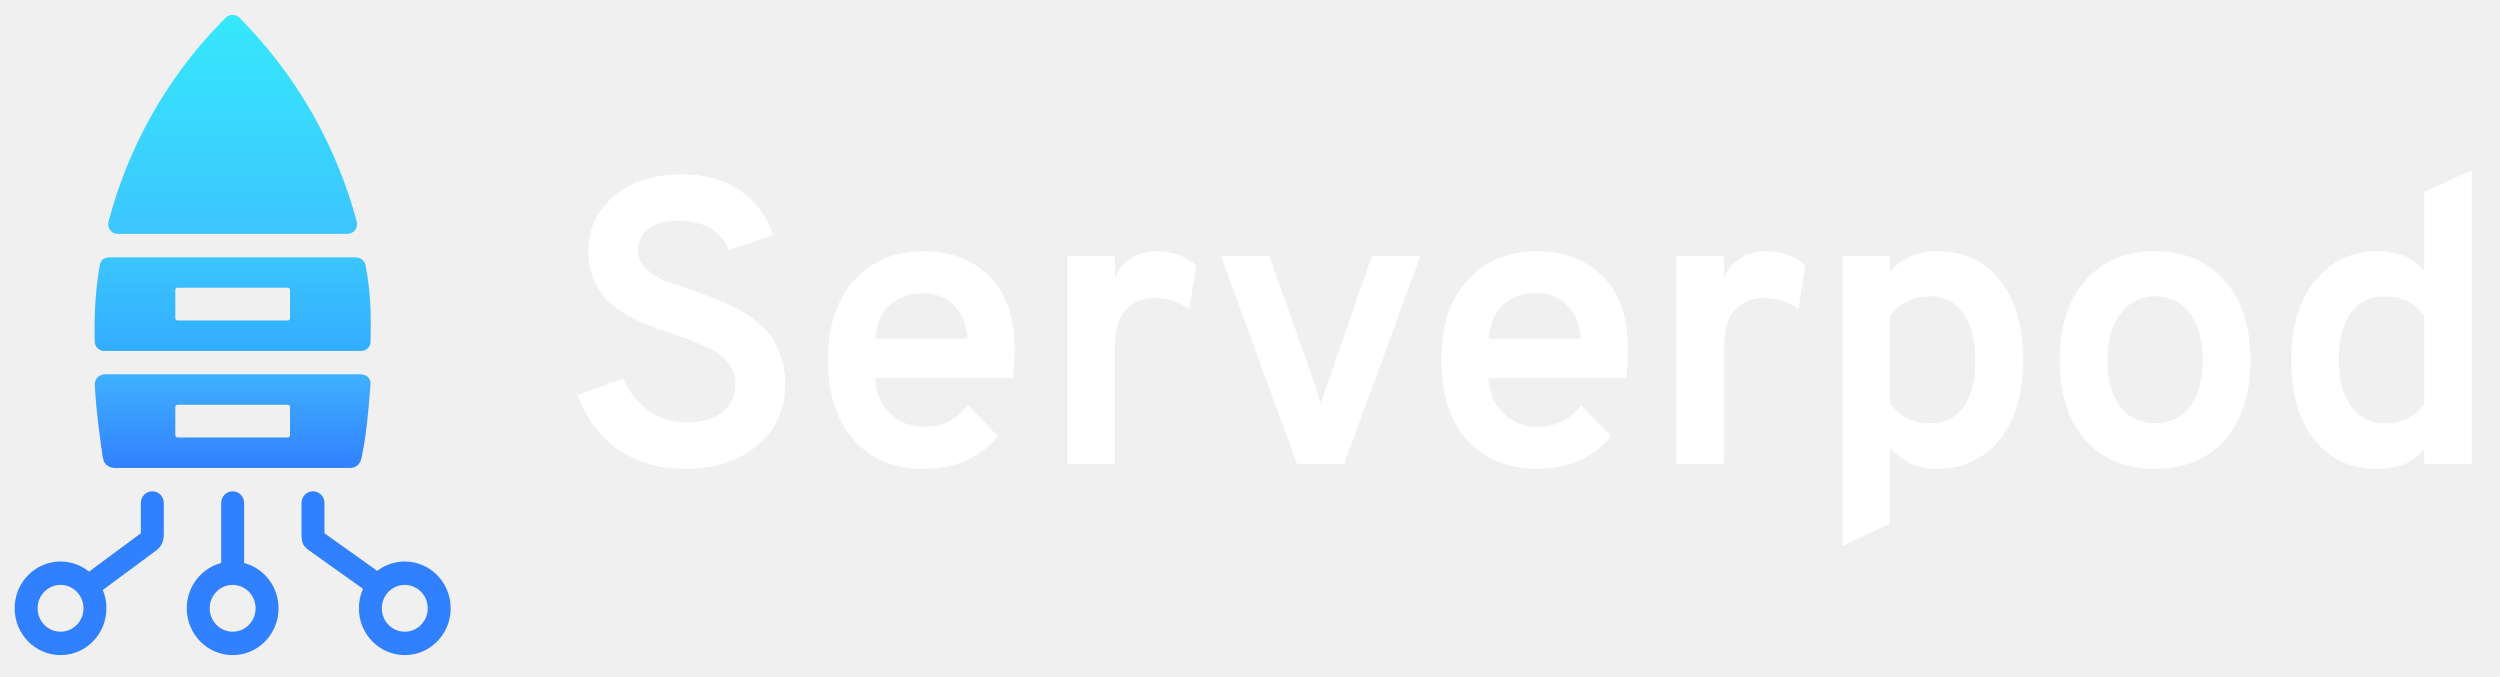
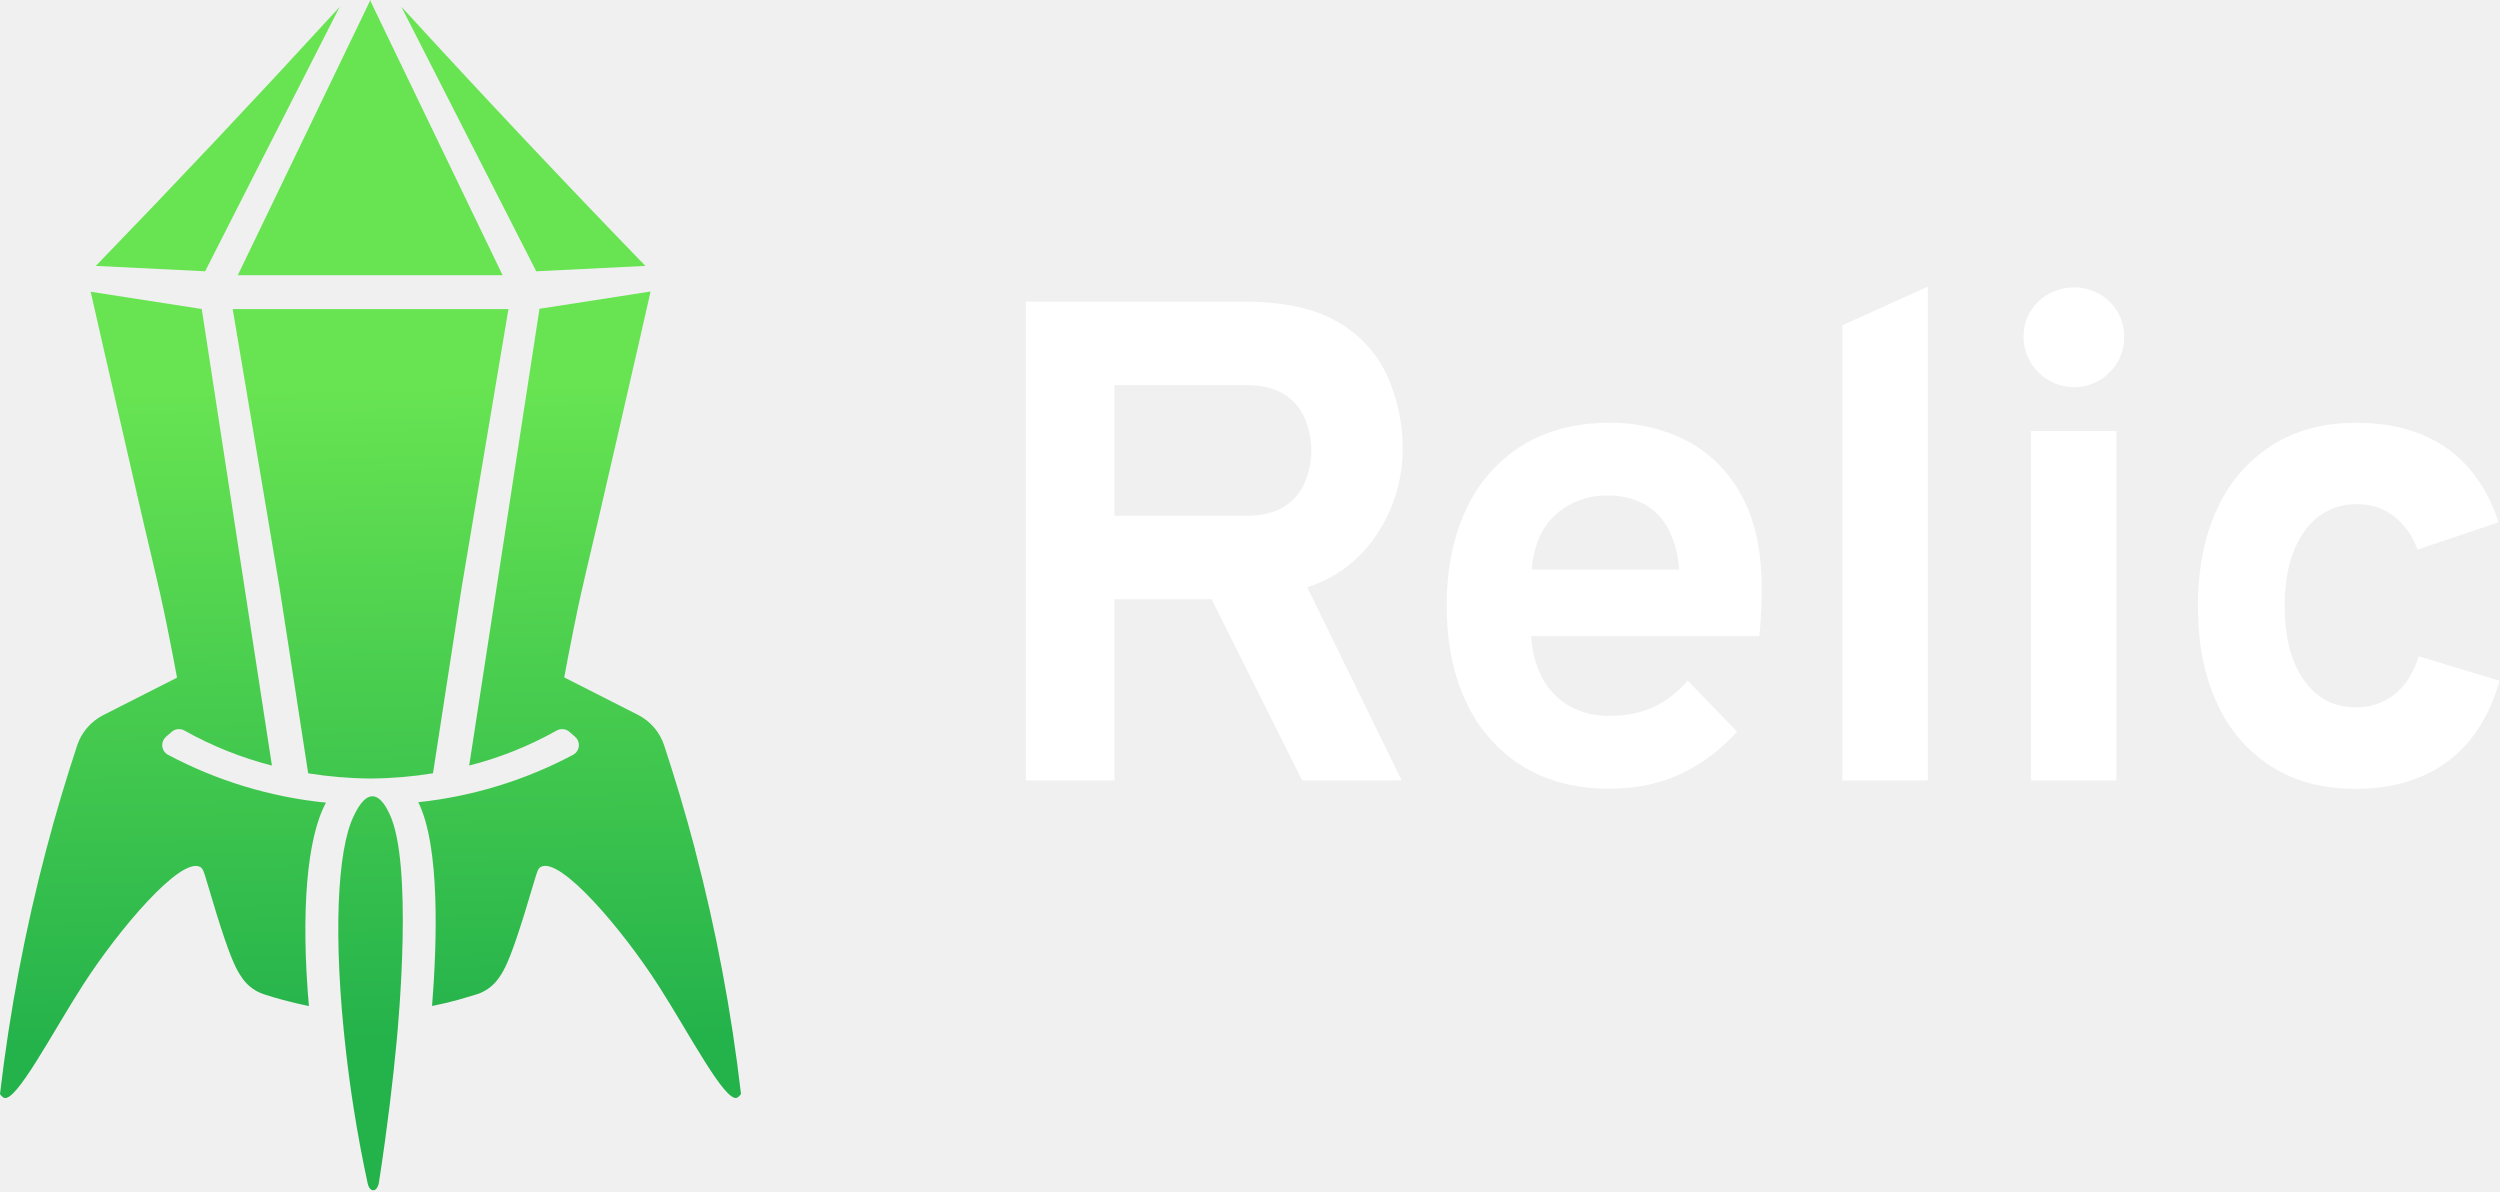
- <svg xmlns="http://www.w3.org/2000/svg" width="266" height="72" viewBox="0 0 266 72" fill="none">
-   <g clip-path="url(#clip0_197_1284)">
-     <path d="M11.546 23.585C13.642 15.626 17.73 8.36 23.41 2.498L23.977 1.912C24.404 1.472 25.102 1.476 25.523 1.921L26.385 2.832C31.884 8.645 35.861 15.774 37.952 23.563C38.13 24.23 37.639 24.887 36.961 24.887H12.525C11.858 24.887 11.373 24.242 11.546 23.585Z" fill="url(#paint0_linear_197_1284)" />
-     <path fill-rule="evenodd" clip-rule="evenodd" d="M11.237 39.825C10.609 39.825 10.053 40.199 10.09 40.98C10.226 43.809 10.593 46.174 10.91 48.527L10.977 48.816C11.081 49.411 11.607 49.785 12.18 49.785H37.291C37.818 49.785 38.278 49.423 38.411 48.904L38.494 48.582C38.917 46.548 39.161 44.432 39.419 40.9C39.47 40.199 38.936 39.825 38.351 39.825H11.237ZM18.895 43.062C18.76 43.062 18.651 43.174 18.651 43.311V46.299C18.651 46.436 18.76 46.548 18.895 46.548H30.615C30.75 46.548 30.859 46.436 30.859 46.299V43.311C30.859 43.174 30.75 43.062 30.615 43.062H18.895Z" fill="url(#paint1_linear_197_1284)" />
-     <path fill-rule="evenodd" clip-rule="evenodd" d="M17.43 53.519C17.43 52.832 16.883 52.274 16.209 52.274C15.534 52.274 14.988 52.832 14.988 53.519V56.738L9.474 60.82C8.641 60.146 7.587 59.744 6.442 59.744C3.745 59.744 1.558 61.973 1.558 64.723C1.558 67.474 3.745 69.703 6.442 69.703C9.139 69.703 11.325 67.474 11.325 64.723C11.325 64.032 11.187 63.373 10.937 62.775L16.715 58.499C17.308 58.001 17.43 57.399 17.43 56.738V53.519ZM8.884 64.723C8.884 66.099 7.79 67.213 6.442 67.213C5.093 67.213 4 66.099 4 64.723C4 63.348 5.093 62.234 6.442 62.234C7.79 62.234 8.884 63.348 8.884 64.723ZM33.301 52.274C32.627 52.274 32.08 52.832 32.08 53.519V56.738V56.738C32.08 57.399 32.08 58.001 32.795 58.499L38.626 62.652C38.343 63.283 38.185 63.984 38.185 64.723C38.185 67.474 40.371 69.703 43.068 69.703C45.765 69.703 47.952 67.474 47.952 64.723C47.952 61.973 45.765 59.744 43.068 59.744C41.969 59.744 40.955 60.114 40.139 60.739L34.522 56.738V53.519C34.522 52.832 33.975 52.274 33.301 52.274ZM40.626 64.723C40.626 66.099 41.719 67.213 43.068 67.213C44.417 67.213 45.51 66.099 45.51 64.723C45.51 63.348 44.417 62.234 43.068 62.234C41.719 62.234 40.626 63.348 40.626 64.723ZM24.755 52.274C25.429 52.274 25.976 52.832 25.976 53.519V59.901C28.082 60.453 29.638 62.403 29.638 64.723C29.638 67.474 27.452 69.703 24.755 69.703C22.058 69.703 19.872 67.474 19.872 64.723C19.872 62.403 21.428 60.453 23.534 59.901V53.519C23.534 52.832 24.081 52.274 24.755 52.274ZM27.197 64.723C27.197 66.099 26.104 67.213 24.755 67.213C23.406 67.213 22.313 66.099 22.313 64.723C22.313 63.348 23.406 62.234 24.755 62.234C26.104 62.234 27.197 63.348 27.197 64.723Z" fill="#3180FF" />
-     <path fill-rule="evenodd" clip-rule="evenodd" d="M11.662 27.377C11.175 27.377 10.715 27.625 10.618 28.188C10.069 31.41 10.025 34.099 10.08 36.343C10.094 36.895 10.537 37.336 11.079 37.336H38.431C38.973 37.336 39.416 36.895 39.43 36.343C39.43 33.974 39.587 31.908 38.892 28.188C38.763 27.709 38.335 27.377 37.848 27.377H11.662ZM18.895 30.613C18.76 30.613 18.651 30.725 18.651 30.862V33.85C18.651 33.987 18.76 34.099 18.895 34.099H30.615C30.75 34.099 30.859 33.987 30.859 33.85V30.862C30.859 30.725 30.75 30.613 30.615 30.613H18.895Z" fill="url(#paint2_linear_197_1284)" />
-     <path d="M72.904 49.88C70.135 49.88 67.741 49.188 65.722 47.803C63.731 46.389 62.318 44.471 61.481 42.048L66.284 40.274C66.919 41.688 67.827 42.827 69.01 43.693C70.193 44.529 71.548 44.947 73.077 44.947C74.663 44.947 75.918 44.587 76.841 43.866C77.793 43.145 78.269 42.106 78.269 40.75C78.269 40.202 78.139 39.697 77.88 39.236C77.62 38.746 77.317 38.342 76.971 38.025C76.654 37.707 76.163 37.39 75.5 37.073C74.837 36.755 74.274 36.51 73.813 36.337C73.351 36.135 72.673 35.89 71.779 35.602C70.625 35.198 69.731 34.88 69.097 34.65C68.491 34.419 67.698 34.044 66.717 33.525C65.765 32.977 65.029 32.429 64.51 31.881C64.02 31.332 63.573 30.611 63.169 29.717C62.794 28.794 62.606 27.785 62.606 26.689C62.606 24.381 63.501 22.448 65.289 20.891C67.077 19.333 69.5 18.554 72.558 18.554C75.096 18.554 77.202 19.16 78.875 20.372C80.548 21.554 81.673 23.112 82.25 25.044L77.577 26.602C76.654 24.525 74.865 23.487 72.212 23.487C70.856 23.487 69.789 23.775 69.01 24.352C68.26 24.9 67.885 25.693 67.885 26.732C67.885 27.424 68.173 28.044 68.75 28.592C69.356 29.14 69.991 29.559 70.654 29.847C71.346 30.107 72.356 30.453 73.683 30.885C74.548 31.203 75.197 31.448 75.63 31.621C76.091 31.765 76.726 32.025 77.534 32.4C78.341 32.775 78.976 33.121 79.437 33.438C79.899 33.727 80.418 34.13 80.995 34.65C81.601 35.169 82.062 35.717 82.379 36.294C82.697 36.842 82.971 37.505 83.202 38.284C83.432 39.034 83.548 39.856 83.548 40.75C83.548 43.577 82.538 45.813 80.519 47.457C78.529 49.072 75.99 49.88 72.904 49.88Z" fill="white" />
-     <path d="M98.308 49.88C95.164 49.88 92.669 48.856 90.823 46.808C89.006 44.731 88.097 41.89 88.097 38.284C88.097 34.707 89.02 31.895 90.866 29.847C92.712 27.77 95.193 26.732 98.308 26.732C101.135 26.732 103.442 27.611 105.231 29.371C107.048 31.131 107.957 33.712 107.957 37.116C107.957 38.299 107.899 39.337 107.784 40.231H93.116C93.203 41.789 93.736 43.044 94.717 43.995C95.727 44.947 96.924 45.423 98.308 45.423C100.27 45.423 101.827 44.659 102.981 43.13L106.183 46.418C104.25 48.726 101.625 49.88 98.308 49.88ZM93.159 36.034H102.938C102.822 34.448 102.332 33.251 101.467 32.443C100.601 31.607 99.548 31.188 98.308 31.188C96.866 31.188 95.669 31.592 94.717 32.4C93.794 33.179 93.275 34.39 93.159 36.034Z" fill="white" />
-     <path d="M113.56 49.361V27.251H118.622V29.544C119.516 27.669 121.031 26.732 123.165 26.732C124.723 26.732 126.093 27.237 127.276 28.246L126.54 32.876C125.444 32.097 124.189 31.707 122.776 31.707C121.622 31.707 120.641 32.111 119.834 32.919C119.026 33.727 118.622 35.082 118.622 36.986V49.361H113.56Z" fill="white" />
-     <path d="M138.006 49.361L129.915 27.251H135.063L139.953 41.053C140.299 42.207 140.501 42.87 140.558 43.044C140.731 42.294 140.933 41.63 141.164 41.053L145.967 27.251H151.116L143.025 49.361H138.006Z" fill="white" />
-     <path d="M163.555 49.88C160.411 49.88 157.916 48.856 156.07 46.808C154.253 44.731 153.344 41.89 153.344 38.284C153.344 34.707 154.267 31.895 156.113 29.847C157.959 27.77 160.44 26.732 163.555 26.732C166.382 26.732 168.69 27.611 170.478 29.371C172.295 31.131 173.204 33.712 173.204 37.116C173.204 38.299 173.146 39.337 173.031 40.231H158.363C158.45 41.789 158.983 43.044 159.964 43.995C160.974 44.947 162.171 45.423 163.555 45.423C165.517 45.423 167.074 44.659 168.228 43.13L171.43 46.418C169.497 48.726 166.873 49.88 163.555 49.88ZM158.407 36.034H168.185C168.07 34.448 167.579 33.251 166.714 32.443C165.849 31.607 164.796 31.188 163.555 31.188C162.113 31.188 160.916 31.592 159.964 32.4C159.041 33.179 158.522 34.39 158.407 36.034Z" fill="white" />
-     <path d="M178.375 49.361V27.251H183.437V29.544C184.331 27.669 185.845 26.732 187.98 26.732C189.537 26.732 190.908 27.237 192.09 28.246L191.355 32.876C190.259 32.097 189.004 31.707 187.59 31.707C186.437 31.707 185.456 32.111 184.648 32.919C183.841 33.727 183.437 35.082 183.437 36.986V49.361H178.375Z" fill="white" />
-     <path d="M206.118 49.88C203.983 49.88 202.31 49.115 201.099 47.587V55.721L196.036 58.057V27.251H201.099V28.938C202.31 27.467 203.998 26.732 206.161 26.732C208.959 26.732 211.165 27.756 212.781 29.804C214.425 31.823 215.247 34.664 215.247 38.327C215.247 41.904 214.41 44.731 212.737 46.808C211.064 48.856 208.858 49.88 206.118 49.88ZM205.382 45.034C206.911 45.034 208.093 44.457 208.93 43.303C209.766 42.149 210.185 40.491 210.185 38.327C210.185 36.279 209.766 34.635 208.93 33.395C208.093 32.155 206.911 31.534 205.382 31.534C203.507 31.534 202.079 32.256 201.099 33.698V42.87C202.108 44.313 203.536 45.034 205.382 45.034Z" fill="white" />
-     <path d="M229.28 49.88C226.165 49.88 223.699 48.856 221.881 46.808C220.064 44.76 219.156 41.933 219.156 38.327C219.156 34.722 220.064 31.895 221.881 29.847C223.699 27.77 226.165 26.732 229.28 26.732C232.395 26.732 234.862 27.77 236.679 29.847C238.525 31.895 239.448 34.722 239.448 38.327C239.448 41.933 238.539 44.76 236.722 46.808C234.905 48.856 232.424 49.88 229.28 49.88ZM229.28 45.034C230.867 45.034 232.107 44.443 233.001 43.26C233.924 42.077 234.386 40.433 234.386 38.327C234.386 36.222 233.924 34.563 233.001 33.352C232.107 32.14 230.867 31.534 229.28 31.534C227.751 31.534 226.525 32.155 225.602 33.395C224.679 34.606 224.218 36.251 224.218 38.327C224.218 40.404 224.665 42.048 225.559 43.26C226.482 44.443 227.722 45.034 229.28 45.034Z" fill="white" />
-     <path d="M252.962 49.88C250.135 49.88 247.9 48.856 246.255 46.808C244.611 44.76 243.789 41.919 243.789 38.284C243.789 34.736 244.64 31.924 246.342 29.847C248.044 27.77 250.25 26.732 252.962 26.732C255.096 26.732 256.755 27.424 257.938 28.809V20.415L263 18.122V49.361H257.938V47.76C256.841 49.173 255.183 49.88 252.962 49.88ZM253.741 45.034C255.616 45.034 257.015 44.327 257.938 42.914V33.654C256.986 32.241 255.587 31.534 253.741 31.534C252.183 31.534 250.972 32.126 250.106 33.308C249.27 34.462 248.851 36.121 248.851 38.284C248.851 40.332 249.284 41.976 250.149 43.217C251.015 44.428 252.212 45.034 253.741 45.034Z" fill="white" />
+ <svg xmlns="http://www.w3.org/2000/svg" width="100%" height="100%" viewBox="0 0 869 414" version="1.1" xml:space="preserve" style="fill-rule:evenodd;clip-rule:evenodd;stroke-linejoin:round;stroke-miterlimit:2;">
+   <g transform="matrix(1,0,0,1,-105.61,-333.15)">
+     <path d="M578.58,525.86C583.381,520.883 587.123,514.984 589.58,508.52C591.928,502.458 593.154,496.02 593.2,489.52C593.263,480.802 591.492,472.168 588,464.18C584.433,456.171 578.394,449.51 570.77,445.18C562.737,440.393 551.787,438 537.92,438L462.19,438L462.19,604.45L493,604.45L493,541.45L526.76,541.45L558.26,604.45L592.84,604.45L560,537.28C567.047,535.08 573.434,531.154 578.58,525.86ZM552.12,509.17C548.75,511.34 544.18,512.44 538.4,512.44L493,512.44L493,467L538.4,467C544.4,467 549.1,468.14 552.4,470.44C555.562,472.553 558.005,475.582 559.4,479.12C562.137,486.038 562.09,493.755 559.27,500.64C557.837,504.16 555.336,507.144 552.12,509.17Z" style="fill:white;fill-rule:nonzero;" />
+   </g>
+   <g transform="matrix(1,0,0,1,-105.61,-333.15)">
+     <path d="M710.88,505.25C706.554,497.139 699.882,490.517 691.74,486.25C683.452,482.079 674.277,479.972 665,480.11C653.5,480.11 643.533,482.663 635.1,487.77C626.555,493.001 619.732,500.628 615.48,509.7C610.853,519.22 608.52,530.513 608.48,543.58C608.48,556.5 610.757,567.737 615.31,577.29C619.508,586.42 626.288,594.125 634.81,599.45C643.25,604.677 653.297,607.293 664.95,607.3C674.61,607.3 683.127,605.477 690.5,601.83C697.685,598.322 704.11,593.436 709.41,587.45L692.29,569.74C688.943,573.663 684.811,576.842 680.16,579.07C675.39,581.099 670.242,582.088 665.06,581.97C660.17,582.093 655.336,580.905 651.06,578.53C647.099,576.242 643.861,572.883 641.72,568.84C639.374,564.332 638.058,559.358 637.87,554.28L717.15,554.28C717.463,551.273 717.68,548.273 717.8,545.28C717.93,542.28 717.98,539.8 717.98,537.73C717.993,524.577 715.627,513.75 710.88,505.25ZM638,531.11C638.8,522.537 641.657,516.113 646.57,511.84C651.499,507.551 657.859,505.26 664.39,505.42C668.922,505.274 673.411,506.345 677.39,508.52C680.969,510.592 683.863,513.67 685.71,517.37C687.81,521.664 689.024,526.337 689.28,531.11L638,531.11Z" style="fill:white;fill-rule:nonzero;" />
+   </g>
+   <g transform="matrix(1,0,0,1,-105.61,-333.15)">
+     <path d="M746,446.22L746,604.45L775.72,604.45L775.72,432.8L746,446.22Z" style="fill:white;fill-rule:nonzero;" />
+   </g>
+   <g transform="matrix(1,0,0,1,-105.61,-333.15)">
+     <path d="M838.9,438C832,431.362 820.928,431.389 814.06,438.06C810.749,441.247 808.914,445.675 809,450.27C809.026,459.863 816.926,467.743 826.52,467.743C831.156,467.743 835.607,465.903 838.89,462.63C842.198,459.379 844.028,454.907 843.95,450.27C844.038,445.659 842.208,441.213 838.9,438ZM811.56,483L811.56,604.45L841.28,604.45L841.28,483L811.56,483Z" style="fill:white;fill-rule:nonzero;" />
+   </g>
+   <g transform="matrix(1,0,0,1,-105.61,-333.15)">
+     <path d="M946.37,561.29C944.537,567.083 941.74,571.483 937.98,574.49C934.107,577.537 929.286,579.134 924.36,579C916.84,579 910.86,575.83 906.42,569.49C901.98,563.15 899.763,554.593 899.77,543.82C899.77,532.867 902.047,524.223 906.6,517.89C910.701,511.792 917.654,508.206 925,508.4C929.542,508.326 933.98,509.769 937.61,512.5C941.455,515.514 944.345,519.579 945.93,524.2L974.1,514.69C970.373,503.29 964.33,494.673 955.97,488.84C947.61,483.007 937.13,480.097 924.53,480.11C913.363,480.11 903.657,482.703 895.41,487.89C887.044,493.229 880.412,500.893 876.33,509.94C871.85,519.453 869.61,530.75 869.61,543.83C869.61,556.91 871.83,568.177 876.27,577.63C880.287,586.65 886.858,594.3 895.17,599.63C903.33,604.783 912.997,607.357 924.17,607.35C937.09,607.35 947.81,604.2 956.33,597.9C964.85,591.6 970.89,582.23 974.45,569.79L946.37,561.29Z" style="fill:white;fill-rule:nonzero;" />
+   </g>
+   <g transform="matrix(1,0,0,1,-105.61,-333.15)">
+     <path d="M188.29,428.76C203.583,397.013 218.883,365.27 234.19,333.53L234.19,333.15L234.28,333.34L234.28,333.16L234.28,333.25L234.28,333.16L234.28,333.4L234.28,333.22L234.33,333.31L234.33,333.22L234.33,333.4L234.42,333.21L234.42,333.59C249.753,365.343 265.053,397.087 280.32,428.82L188.29,428.82L188.29,428.76ZM234.4,603.76L234.66,603.76C241.849,603.701 249.023,603.096 256.12,601.95C259.453,580.343 262.787,558.737 266.12,537.13L282.35,440.59L186.5,440.59L202.73,537.13C206.063,558.743 209.397,580.35 212.73,601.95C219.827,603.096 227.001,603.701 234.19,603.76L234.42,603.76L234.4,603.76ZM223.69,335.51L221.74,337.66C194.407,367.48 166.797,396.787 138.91,425.58L176.91,427.45L223.69,335.51ZM164,595.51C162.767,594.841 161.997,593.546 161.997,592.144C161.997,591.029 162.484,589.967 163.33,589.24L165.33,587.5C166.554,586.457 168.31,586.289 169.71,587.08C179.274,592.451 189.502,596.546 200.13,599.26L175.74,440.56L137.13,434.56C138.61,441.093 140.093,447.627 141.58,454.16C144.567,467.24 147.567,480.32 150.58,493.4C158.58,528.7 160.21,533.68 163.73,551.08C165.25,558.58 166.41,564.74 167.14,568.7L141.54,581.7C137.222,583.885 133.941,587.695 132.42,592.29C128.66,603.67 125.06,615.67 121.73,628.29C114.355,656.257 108.968,684.712 105.61,713.44C105.964,713.979 106.436,714.43 106.99,714.76C111.21,716.41 123.79,692.08 134.38,675.63C146.91,656.16 168.3,630.99 175.13,634.47C176.13,635 176.44,635.98 177.39,639.21C182.73,657.42 185.53,665.21 187.59,669.39C188.04,670.31 188.46,671.06 188.86,671.71C189.26,672.36 189.66,672.93 190.05,673.47C191.85,675.932 194.375,677.771 197.27,678.73C199.43,679.443 201.667,680.11 203.98,680.73C207.07,681.57 210.09,682.27 212.98,682.86C210.16,650.23 212.24,624.44 218.92,612.15C199.705,610.23 181.049,604.578 164,595.51ZM347.15,628.21C343.82,615.6 340.22,603.6 336.46,592.21C334.939,587.615 331.658,583.805 327.34,581.62L301.74,568.62C302.47,564.62 303.63,558.5 305.15,551C308.67,533.6 310.26,528.62 318.3,493.32C321.28,480.24 324.28,467.16 327.3,454.08C328.78,447.547 330.263,441.013 331.75,434.48L293.14,440.48L268.7,599.26C279.328,596.546 289.556,592.451 299.12,587.08C300.52,586.289 302.276,586.457 303.5,587.5L305.5,589.24C306.346,589.967 306.833,591.029 306.833,592.144C306.833,593.546 306.063,594.841 304.83,595.51C288.108,604.401 269.833,610 251,612C258.57,627.14 257.56,660.43 255.8,682.83C258.72,682.25 261.73,681.55 264.8,680.71C267.12,680.043 269.36,679.377 271.52,678.71C274.412,677.746 276.936,675.908 278.74,673.45C279.13,672.91 279.53,672.35 279.93,671.69C280.33,671.03 280.75,670.29 281.2,669.37C283.26,665.17 286.06,657.37 291.4,639.19C292.4,635.96 292.62,634.98 293.66,634.45C300.49,630.97 321.88,656.14 334.41,675.61C345,692.06 357.58,716.39 361.8,714.74C362.354,714.41 362.826,713.959 363.18,713.42C359.845,684.673 354.478,656.199 347.12,628.21L347.15,628.21ZM329.95,425.58C302.057,396.793 274.447,367.487 247.12,337.66L245.12,335.51L292,427.45L329.95,425.58ZM235.24,609.94C231.95,609.74 229.43,614.94 228.5,616.94C222.86,628.63 221.29,658.81 225.89,698.82C227.26,710.82 229.52,726.5 233.41,744.48C234.15,747.87 236.79,747.63 237.34,744.12C240.34,724.71 242.25,708.12 243.45,695.47C244.14,688.28 249.22,632.97 240.97,615.99C240.21,614.38 238.14,610.11 235.24,609.94Z" style="fill:url(#_Linear1);fill-rule:nonzero;" />
  </g>
  <defs>
-     <linearGradient id="paint0_linear_197_1284" x1="24.755" y1="2.479" x2="24.755" y2="24.887" gradientUnits="userSpaceOnUse">
-       <stop stop-color="#36E7FC" />
-       <stop offset="1" stop-color="#3CC5FE" />
+     <linearGradient id="_Linear1" x1="0" y1="0" x2="1" y2="0" gradientUnits="userSpaceOnUse" gradientTransform="matrix(-5.76,-229.15,229.15,-5.76,233.99,696.69)">
+       <stop offset="0" style="stop-color:rgb(36,178,75);stop-opacity:1" />
+       <stop offset="0.01" style="stop-color:rgb(36,178,75);stop-opacity:1" />
+       <stop offset="1" style="stop-color:rgb(104,228,82);stop-opacity:1" />
    </linearGradient>
-     <linearGradient id="paint1_linear_197_1284" x1="32.05" y1="49.833" x2="32.05" y2="39.77" gradientUnits="userSpaceOnUse">
-       <stop stop-color="#3180FF" />
-       <stop offset="1" stop-color="#3FB1FE" />
-     </linearGradient>
-     <linearGradient id="paint2_linear_197_1284" x1="24.755" y1="27.377" x2="24.755" y2="37.336" gradientUnits="userSpaceOnUse">
-       <stop stop-color="#3BC6FD" />
-       <stop offset="1" stop-color="#32ACFF" />
-     </linearGradient>
-     <clipPath id="clip0_197_1284">
-       <rect width="266" height="72" fill="white" />
-     </clipPath>
  </defs>
</svg>
